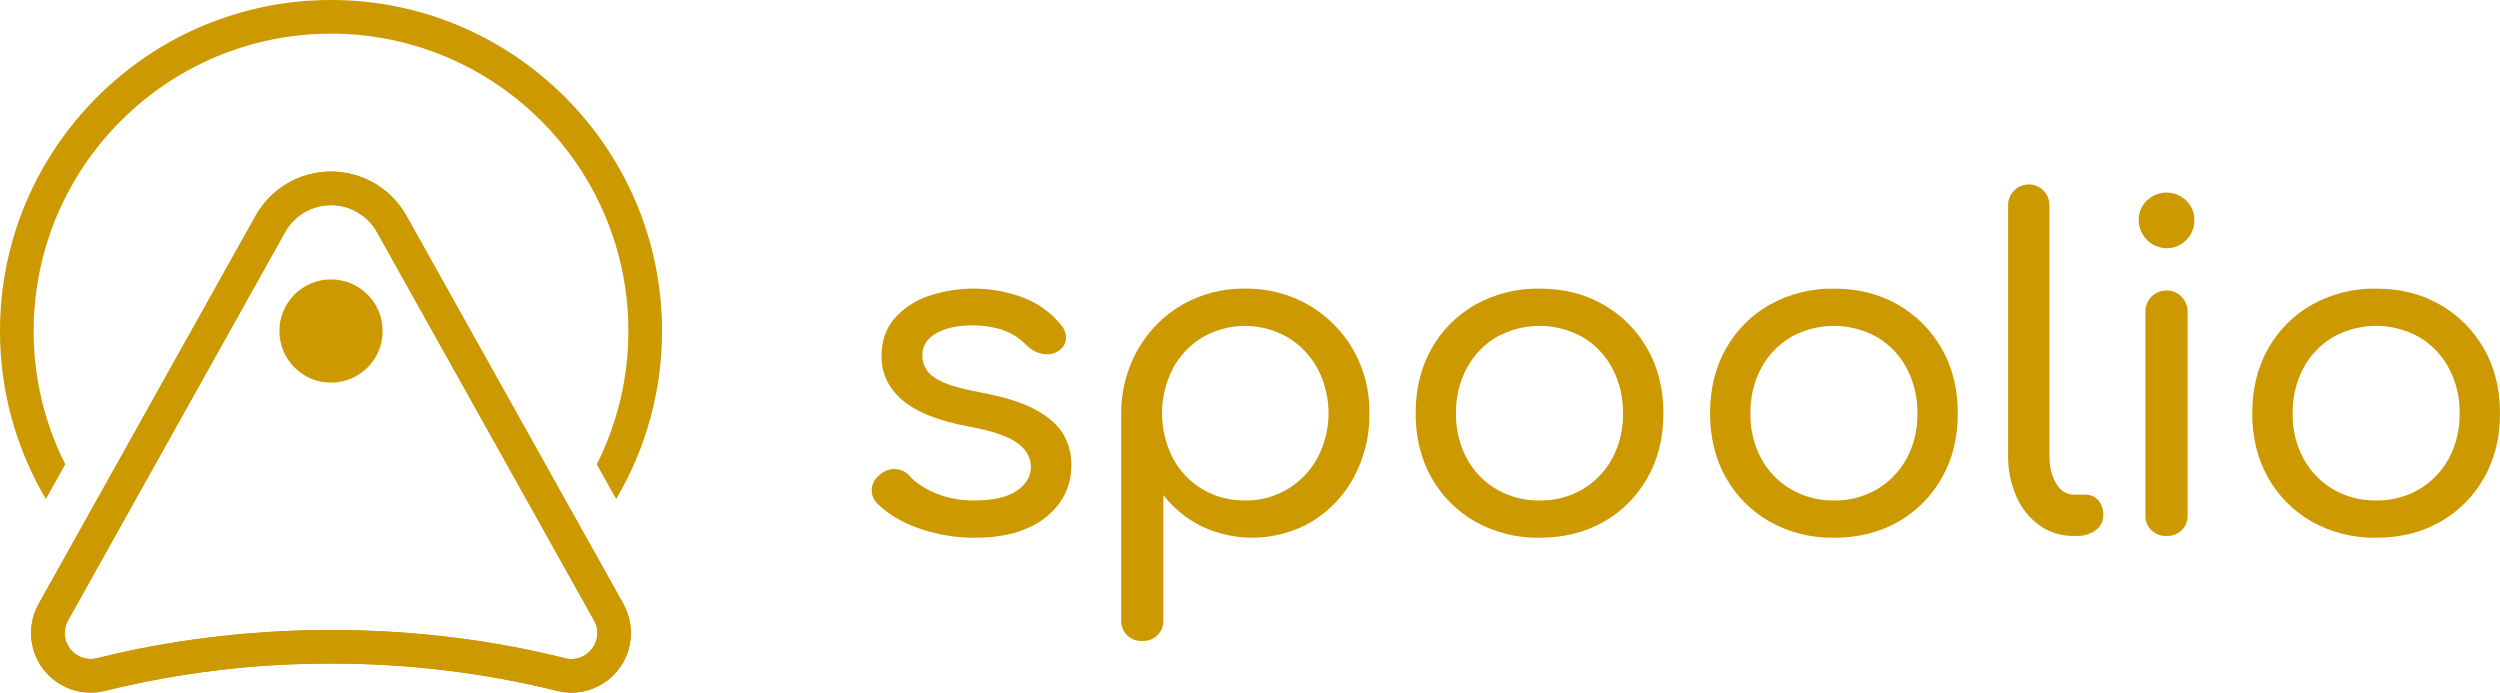
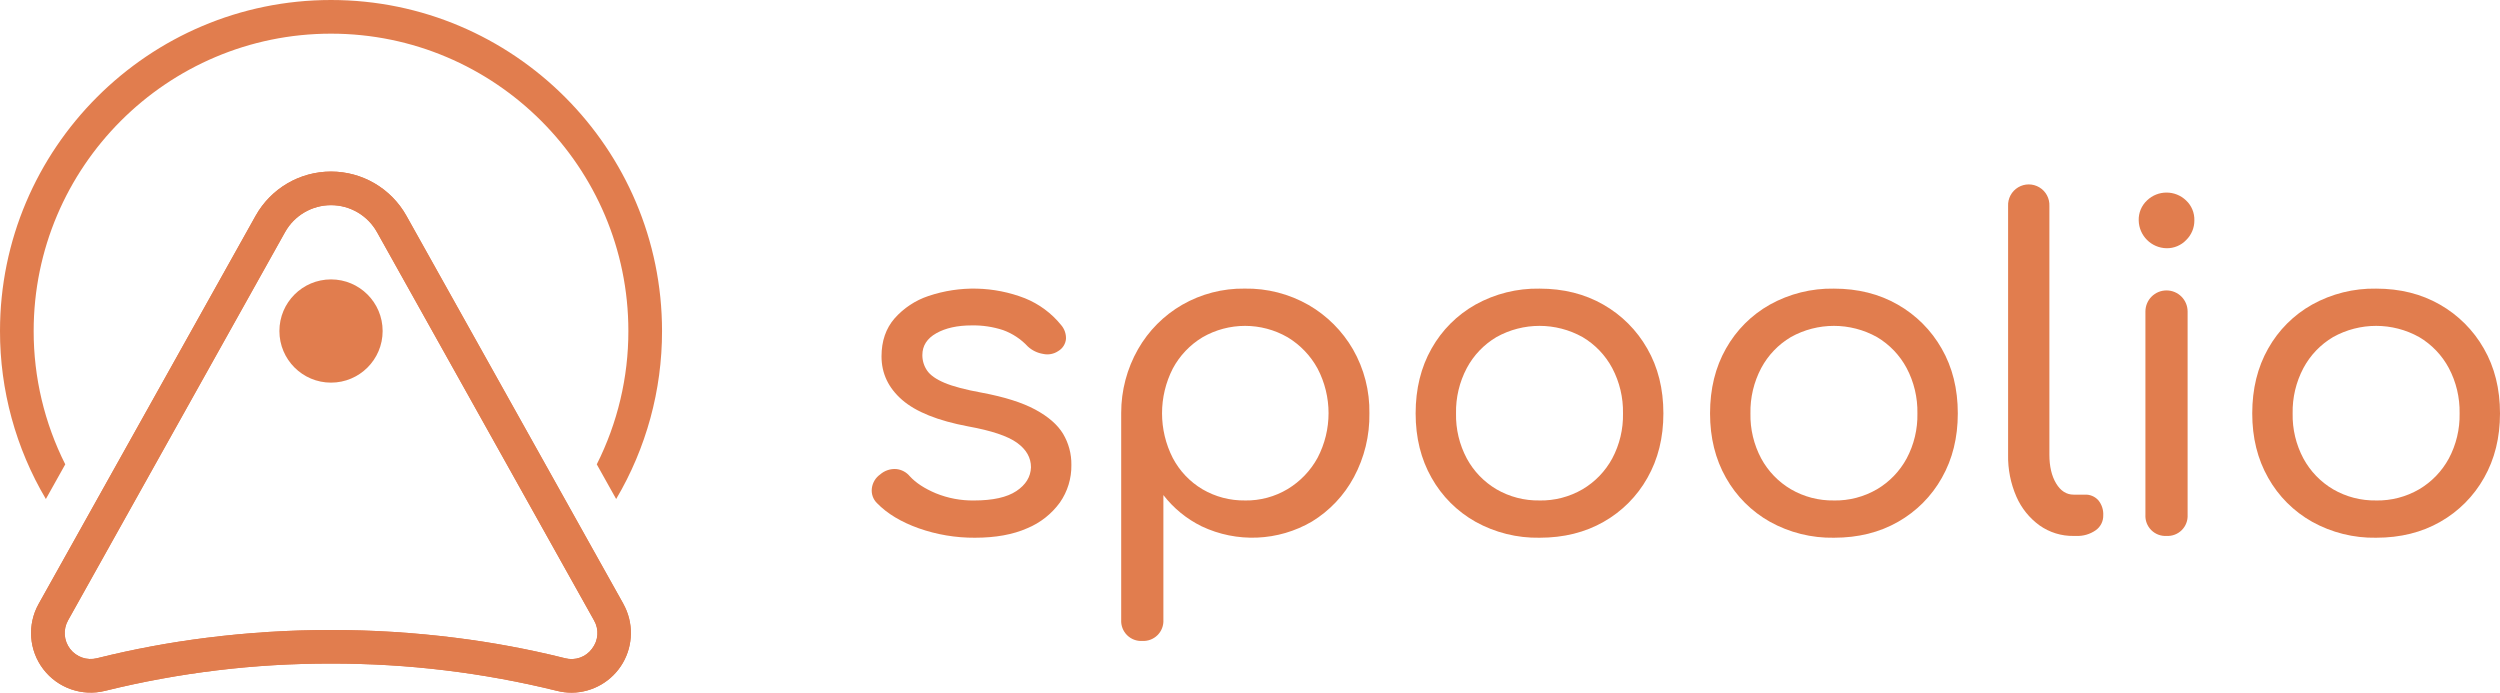
<svg xmlns="http://www.w3.org/2000/svg" id="Layer_1" data-name="Layer 1" viewBox="0 0 1113.99 308.65">
-   <path d="M434.4,239.61a74,74,0,0,1-25-4.2q-11.81-4.2-18.6-11.2a7.87,7.87,0,0,1-2.3-6.7,8.86,8.86,0,0,1,3.7-6.1,9.8,9.8,0,0,1,7.2-2.4,9,9,0,0,1,6,3.2q4,4.39,11.6,7.6a43.43,43.43,0,0,0,17,3.2q12.6,0,18.9-4.2t6.5-10.6q0-6.41-6.2-10.9T431.4,190q-20.2-3.8-29.4-11.8t-9.2-19.4q0-10.2,5.8-16.9a34.9,34.9,0,0,1,15.1-10,63,63,0,0,1,43,1,40,40,0,0,1,16.1,11.9A8.91,8.91,0,0,1,475,151a7,7,0,0,1-3.4,5.4,8.68,8.68,0,0,1-6.8,1.3,13.08,13.08,0,0,1-6.8-3.3,28.16,28.16,0,0,0-11-7.3,42.39,42.39,0,0,0-14-2.1q-9.6,0-15.8,3.5t-6.2,9.7a12,12,0,0,0,2.1,6.9q2.1,3.1,7.8,5.5t16.7,4.4q15,2.81,23.7,7.5t12.4,10.8a26.34,26.34,0,0,1,3.7,13.9,28.44,28.44,0,0,1-5.1,16.7,34.07,34.07,0,0,1-14.6,11.5Q448.19,239.61,434.4,239.61Z" fill="#c90" />
-   <path d="M509,285.61a8.92,8.92,0,0,1-9.4-9.4V184a57.24,57.24,0,0,1,7.5-28.4,53.47,53.47,0,0,1,19.7-19.8,54.37,54.37,0,0,1,27.8-7.2,55.41,55.41,0,0,1,28.5,7.3,54.25,54.25,0,0,1,19.8,19.8,55.41,55.41,0,0,1,7.3,28.5,58.15,58.15,0,0,1-6.9,28.4,51.89,51.89,0,0,1-18.7,19.8,52.69,52.69,0,0,1-49.2,2.1,48.62,48.62,0,0,1-17-13.9v55.6a8.92,8.92,0,0,1-9.4,9.4Zm45.8-62.6a35.87,35.87,0,0,0,19-5.1,36.94,36.94,0,0,0,13.3-13.9,42.86,42.86,0,0,0,0-39.8,36.94,36.94,0,0,0-13.3-13.9,37.94,37.94,0,0,0-38,0,36.24,36.24,0,0,0-13.2,13.9,43.86,43.86,0,0,0,0,39.9,35.35,35.35,0,0,0,13.2,13.9A36.48,36.48,0,0,0,554.79,223Z" fill="#c90" />
-   <path d="M686,239.61a56.7,56.7,0,0,1-28.5-7.1,51.26,51.26,0,0,1-19.6-19.6q-7.1-12.49-7.1-28.7,0-16.4,7.1-28.9a51.26,51.26,0,0,1,19.6-19.6,56.7,56.7,0,0,1,28.5-7.1q16,0,28.4,7.1a52.17,52.17,0,0,1,19.6,19.6q7.2,12.49,7.2,28.9,0,16.2-7.1,28.7a51.42,51.42,0,0,1-19.5,19.6Q702.19,239.61,686,239.61Zm0-16.6a36.84,36.84,0,0,0,19.2-5,35.69,35.69,0,0,0,13.2-13.7,40.93,40.93,0,0,0,4.8-20.1,41.51,41.51,0,0,0-4.8-20.2,35.48,35.48,0,0,0-13.2-13.8,39.36,39.36,0,0,0-38.4,0,35.48,35.48,0,0,0-13.2,13.8,41.51,41.51,0,0,0-4.8,20.2,40.93,40.93,0,0,0,4.8,20.1,35.69,35.69,0,0,0,13.2,13.7A36.84,36.84,0,0,0,686,223Z" fill="#c90" />
-   <path d="M817.19,239.61a56.7,56.7,0,0,1-28.5-7.1,51.26,51.26,0,0,1-19.6-19.6q-7.1-12.49-7.1-28.7,0-16.4,7.1-28.9a51.26,51.26,0,0,1,19.6-19.6,56.7,56.7,0,0,1,28.5-7.1q16,0,28.4,7.1a52.17,52.17,0,0,1,19.6,19.6q7.2,12.49,7.2,28.9,0,16.2-7.1,28.7a51.42,51.42,0,0,1-19.5,19.6Q833.39,239.61,817.19,239.61Zm0-16.6a36.84,36.84,0,0,0,19.2-5,35.69,35.69,0,0,0,13.2-13.7,40.93,40.93,0,0,0,4.8-20.1,41.51,41.51,0,0,0-4.8-20.2,35.48,35.48,0,0,0-13.2-13.8,39.36,39.36,0,0,0-38.4,0,35.48,35.48,0,0,0-13.2,13.8,41.51,41.51,0,0,0-4.8,20.2,40.93,40.93,0,0,0,4.8,20.1A35.69,35.69,0,0,0,798,218,36.84,36.84,0,0,0,817.19,223Z" fill="#c90" />
-   <path d="M924,238.81a25.57,25.57,0,0,1-15.2-4.7,31.27,31.27,0,0,1-10.3-12.8,44.52,44.52,0,0,1-3.7-18.7V91.81a9.21,9.21,0,1,1,18.4,0v110.8q0,7.8,3,12.8t7.8,5h5a7.58,7.58,0,0,1,6,2.5,9.77,9.77,0,0,1,2.2,6.7,7.9,7.9,0,0,1-3.4,6.7,14.11,14.11,0,0,1-8.6,2.5Z" fill="#c90" />
-   <path d="M965.39,110.61A12.64,12.64,0,0,1,953,98.21a11.7,11.7,0,0,1,3.7-8.9,12.56,12.56,0,0,1,17.4,0,11.7,11.7,0,0,1,3.7,8.9,12.08,12.08,0,0,1-3.6,8.7A11.81,11.81,0,0,1,965.39,110.61Zm0,128.2a8.92,8.92,0,0,1-9.4-9.4v-90.6a9.4,9.4,0,1,1,18.8,0v90.6a8.92,8.92,0,0,1-9.4,9.4Z" fill="#c90" />
-   <path d="M1058.79,239.61a56.7,56.7,0,0,1-28.5-7.1,51.19,51.19,0,0,1-19.6-19.6q-7.11-12.49-7.1-28.7,0-16.4,7.1-28.9a51.19,51.19,0,0,1,19.6-19.6,56.7,56.7,0,0,1,28.5-7.1q16,0,28.4,7.1a52.24,52.24,0,0,1,19.6,19.6q7.2,12.49,7.2,28.9,0,16.2-7.1,28.7a51.56,51.56,0,0,1-19.5,19.6Q1075,239.61,1058.79,239.61Zm0-16.6a36.84,36.84,0,0,0,19.2-5,35.69,35.69,0,0,0,13.2-13.7,40.93,40.93,0,0,0,4.8-20.1,41.51,41.51,0,0,0-4.8-20.2,35.48,35.48,0,0,0-13.2-13.8,39.36,39.36,0,0,0-38.4,0,35.48,35.48,0,0,0-13.2,13.8,41.51,41.51,0,0,0-4.8,20.2,40.93,40.93,0,0,0,4.8,20.1,35.69,35.69,0,0,0,13.2,13.7A36.84,36.84,0,0,0,1058.79,223Z" fill="#c90" />
-   <path d="M147.5,0C66.17,0,0,66.17,0,147.5a146.63,146.63,0,0,0,20.44,74.86l8.64-15.45A131.77,131.77,0,0,1,15,147.5C15,74.44,74.44,15,147.5,15S280,74.44,280,147.5a131.77,131.77,0,0,1-14.08,59.41l8.64,15.45A146.63,146.63,0,0,0,295,147.5C295,66.17,228.83,0,147.5,0Z" fill="#c90" />
-   <path d="M277.78,269.1l-15.94-28.51-7.94-14.21L181.09,96.14a38.49,38.49,0,0,0-67.18,0L41.1,226.38l-7.94,14.21L17.22,269.1a26.56,26.56,0,0,0,29.66,38.72A416.19,416.19,0,0,1,147.5,295.69a416.19,416.19,0,0,1,100.62,12.13,27.14,27.14,0,0,0,6.64.83,26.6,26.6,0,0,0,23-39.55Zm-14,20a11.31,11.31,0,0,1-12,4.2,414,414,0,0,0-48.77-9.1,444,444,0,0,0-111,0,414,414,0,0,0-48.77,9.1,11.56,11.56,0,0,1-12.93-16.85L43.81,252.3l7.62-13.64L127,103.46a23.47,23.47,0,0,1,41,0l75.58,135.2,7.62,13.64,13.49,24.12A11.24,11.24,0,0,1,263.78,289.07Z" fill="#c90" />
-   <path d="M277.78,269.1l-15.94-28.51-7.94-14.21L181.09,96.14a38.49,38.49,0,0,0-67.18,0L41.1,226.38l-7.94,14.21L17.22,269.1a26.56,26.56,0,0,0,29.66,38.72A416.19,416.19,0,0,1,147.5,295.69a416.19,416.19,0,0,1,100.62,12.13,27.14,27.14,0,0,0,6.64.83,26.6,26.6,0,0,0,23-39.55Zm-14,20a11.31,11.31,0,0,1-12,4.2,414,414,0,0,0-48.77-9.1,444,444,0,0,0-111,0,414,414,0,0,0-48.77,9.1,11.56,11.56,0,0,1-12.93-16.85L43.81,252.3l7.62-13.64L127,103.46a23.47,23.47,0,0,1,41,0l75.58,135.2,7.62,13.64,13.49,24.12A11.24,11.24,0,0,1,263.78,289.07Z" fill="#c90" />
-   <circle cx="147.5" cy="147.5" r="23" fill="#c90" />
+   <path d="M434.4,239.61a74,74,0,0,1-25-4.2q-11.81-4.2-18.6-11.2a7.87,7.87,0,0,1-2.3-6.7,8.86,8.86,0,0,1,3.7-6.1,9.8,9.8,0,0,1,7.2-2.4,9,9,0,0,1,6,3.2q4,4.39,11.6,7.6a43.43,43.43,0,0,0,17,3.2q12.6,0,18.9-4.2t6.5-10.6q0-6.41-6.2-10.9T431.4,190q-20.2-3.8-29.4-11.8t-9.2-19.4q0-10.2,5.8-16.9a34.9,34.9,0,0,1,15.1-10,63,63,0,0,1,43,1,40,40,0,0,1,16.1,11.9A8.91,8.91,0,0,1,475,151a7,7,0,0,1-3.4,5.4,8.68,8.68,0,0,1-6.8,1.3,13.08,13.08,0,0,1-6.8-3.3,28.16,28.16,0,0,0-11-7.3,42.39,42.39,0,0,0-14-2.1q-9.6,0-15.8,3.5t-6.2,9.7a12,12,0,0,0,2.1,6.9q2.1,3.1,7.8,5.5t16.7,4.4q15,2.81,23.7,7.5t12.4,10.8a26.34,26.34,0,0,1,3.7,13.9,28.44,28.44,0,0,1-5.1,16.7,34.07,34.07,0,0,1-14.6,11.5Q448.19,239.61,434.4,239.61Z" fill="#e17d4e" />
+   <path d="M509,285.61a8.92,8.92,0,0,1-9.4-9.4V184a57.24,57.24,0,0,1,7.5-28.4,53.47,53.47,0,0,1,19.7-19.8,54.37,54.37,0,0,1,27.8-7.2,55.41,55.41,0,0,1,28.5,7.3,54.25,54.25,0,0,1,19.8,19.8,55.41,55.41,0,0,1,7.3,28.5,58.15,58.15,0,0,1-6.9,28.4,51.89,51.89,0,0,1-18.7,19.8,52.69,52.69,0,0,1-49.2,2.1,48.62,48.62,0,0,1-17-13.9v55.6a8.92,8.92,0,0,1-9.4,9.4Zm45.8-62.6a35.87,35.87,0,0,0,19-5.1,36.94,36.94,0,0,0,13.3-13.9,42.86,42.86,0,0,0,0-39.8,36.94,36.94,0,0,0-13.3-13.9,37.94,37.94,0,0,0-38,0,36.24,36.24,0,0,0-13.2,13.9,43.86,43.86,0,0,0,0,39.9,35.35,35.35,0,0,0,13.2,13.9A36.48,36.48,0,0,0,554.79,223Z" fill="#e17d4e" />
+   <path d="M686,239.61a56.7,56.7,0,0,1-28.5-7.1,51.26,51.26,0,0,1-19.6-19.6q-7.1-12.49-7.1-28.7,0-16.4,7.1-28.9a51.26,51.26,0,0,1,19.6-19.6,56.7,56.7,0,0,1,28.5-7.1q16,0,28.4,7.1a52.17,52.17,0,0,1,19.6,19.6q7.2,12.49,7.2,28.9,0,16.2-7.1,28.7a51.42,51.42,0,0,1-19.5,19.6Q702.19,239.61,686,239.61Zm0-16.6a36.84,36.84,0,0,0,19.2-5,35.69,35.69,0,0,0,13.2-13.7,40.93,40.93,0,0,0,4.8-20.1,41.51,41.51,0,0,0-4.8-20.2,35.48,35.48,0,0,0-13.2-13.8,39.36,39.36,0,0,0-38.4,0,35.48,35.48,0,0,0-13.2,13.8,41.51,41.51,0,0,0-4.8,20.2,40.93,40.93,0,0,0,4.8,20.1,35.69,35.69,0,0,0,13.2,13.7A36.84,36.84,0,0,0,686,223Z" fill="#e17d4e" />
+   <path d="M817.19,239.61a56.7,56.7,0,0,1-28.5-7.1,51.26,51.26,0,0,1-19.6-19.6q-7.1-12.49-7.1-28.7,0-16.4,7.1-28.9a51.26,51.26,0,0,1,19.6-19.6,56.7,56.7,0,0,1,28.5-7.1q16,0,28.4,7.1a52.17,52.17,0,0,1,19.6,19.6q7.2,12.49,7.2,28.9,0,16.2-7.1,28.7a51.42,51.42,0,0,1-19.5,19.6Q833.39,239.61,817.19,239.61Zm0-16.6a36.84,36.84,0,0,0,19.2-5,35.69,35.69,0,0,0,13.2-13.7,40.93,40.93,0,0,0,4.8-20.1,41.51,41.51,0,0,0-4.8-20.2,35.48,35.48,0,0,0-13.2-13.8,39.36,39.36,0,0,0-38.4,0,35.48,35.48,0,0,0-13.2,13.8,41.51,41.51,0,0,0-4.8,20.2,40.93,40.93,0,0,0,4.8,20.1A35.69,35.69,0,0,0,798,218,36.84,36.84,0,0,0,817.19,223Z" fill="#e17d4e" />
+   <path d="M924,238.81a25.57,25.57,0,0,1-15.2-4.7,31.27,31.27,0,0,1-10.3-12.8,44.52,44.52,0,0,1-3.7-18.7V91.81a9.21,9.21,0,1,1,18.4,0v110.8q0,7.8,3,12.8t7.8,5h5a7.58,7.58,0,0,1,6,2.5,9.77,9.77,0,0,1,2.2,6.7,7.9,7.9,0,0,1-3.4,6.7,14.11,14.11,0,0,1-8.6,2.5Z" fill="#e17d4e" />
+   <path d="M965.39,110.61A12.64,12.64,0,0,1,953,98.21a11.7,11.7,0,0,1,3.7-8.9,12.56,12.56,0,0,1,17.4,0,11.7,11.7,0,0,1,3.7,8.9,12.08,12.08,0,0,1-3.6,8.7A11.81,11.81,0,0,1,965.39,110.61Zm0,128.2a8.92,8.92,0,0,1-9.4-9.4v-90.6a9.4,9.4,0,1,1,18.8,0v90.6a8.92,8.92,0,0,1-9.4,9.4Z" fill="#e17d4e" />
+   <path d="M1058.79,239.61a56.7,56.7,0,0,1-28.5-7.1,51.19,51.19,0,0,1-19.6-19.6q-7.11-12.49-7.1-28.7,0-16.4,7.1-28.9a51.19,51.19,0,0,1,19.6-19.6,56.7,56.7,0,0,1,28.5-7.1q16,0,28.4,7.1a52.24,52.24,0,0,1,19.6,19.6q7.2,12.49,7.2,28.9,0,16.2-7.1,28.7a51.56,51.56,0,0,1-19.5,19.6Q1075,239.61,1058.79,239.61Zm0-16.6a36.84,36.84,0,0,0,19.2-5,35.69,35.69,0,0,0,13.2-13.7,40.93,40.93,0,0,0,4.8-20.1,41.51,41.51,0,0,0-4.8-20.2,35.48,35.48,0,0,0-13.2-13.8,39.36,39.36,0,0,0-38.4,0,35.48,35.48,0,0,0-13.2,13.8,41.51,41.51,0,0,0-4.8,20.2,40.93,40.93,0,0,0,4.8,20.1,35.69,35.69,0,0,0,13.2,13.7A36.84,36.84,0,0,0,1058.79,223Z" fill="#e17d4e" />
+   <path d="M147.5,0C66.17,0,0,66.17,0,147.5a146.63,146.63,0,0,0,20.44,74.86l8.64-15.45A131.77,131.77,0,0,1,15,147.5C15,74.44,74.44,15,147.5,15S280,74.44,280,147.5a131.77,131.77,0,0,1-14.08,59.41l8.64,15.45A146.63,146.63,0,0,0,295,147.5C295,66.17,228.83,0,147.5,0Z" fill="#e17d4e" />
+   <path d="M277.78,269.1l-15.94-28.51-7.94-14.21L181.09,96.14a38.49,38.49,0,0,0-67.18,0L41.1,226.38l-7.94,14.21L17.22,269.1a26.56,26.56,0,0,0,29.66,38.72A416.19,416.19,0,0,1,147.5,295.69a416.19,416.19,0,0,1,100.62,12.13,27.14,27.14,0,0,0,6.64.83,26.6,26.6,0,0,0,23-39.55Zm-14,20a11.31,11.31,0,0,1-12,4.2,414,414,0,0,0-48.77-9.1,444,444,0,0,0-111,0,414,414,0,0,0-48.77,9.1,11.56,11.56,0,0,1-12.93-16.85L43.81,252.3l7.62-13.64L127,103.46a23.47,23.47,0,0,1,41,0l75.58,135.2,7.62,13.64,13.49,24.12A11.24,11.24,0,0,1,263.78,289.07Z" fill="#e17d4e" />
+   <path d="M277.78,269.1l-15.94-28.51-7.94-14.21L181.09,96.14a38.49,38.49,0,0,0-67.18,0L41.1,226.38l-7.94,14.21L17.22,269.1a26.56,26.56,0,0,0,29.66,38.72A416.19,416.19,0,0,1,147.5,295.69a416.19,416.19,0,0,1,100.62,12.13,27.14,27.14,0,0,0,6.64.83,26.6,26.6,0,0,0,23-39.55Zm-14,20a11.31,11.31,0,0,1-12,4.2,414,414,0,0,0-48.77-9.1,444,444,0,0,0-111,0,414,414,0,0,0-48.77,9.1,11.56,11.56,0,0,1-12.93-16.85L43.81,252.3l7.62-13.64L127,103.46a23.47,23.47,0,0,1,41,0l75.58,135.2,7.62,13.64,13.49,24.12A11.24,11.24,0,0,1,263.78,289.07Z" fill="#e17d4e" />
+   <circle cx="147.5" cy="147.5" r="23" fill="#e17d4e" />
</svg>
